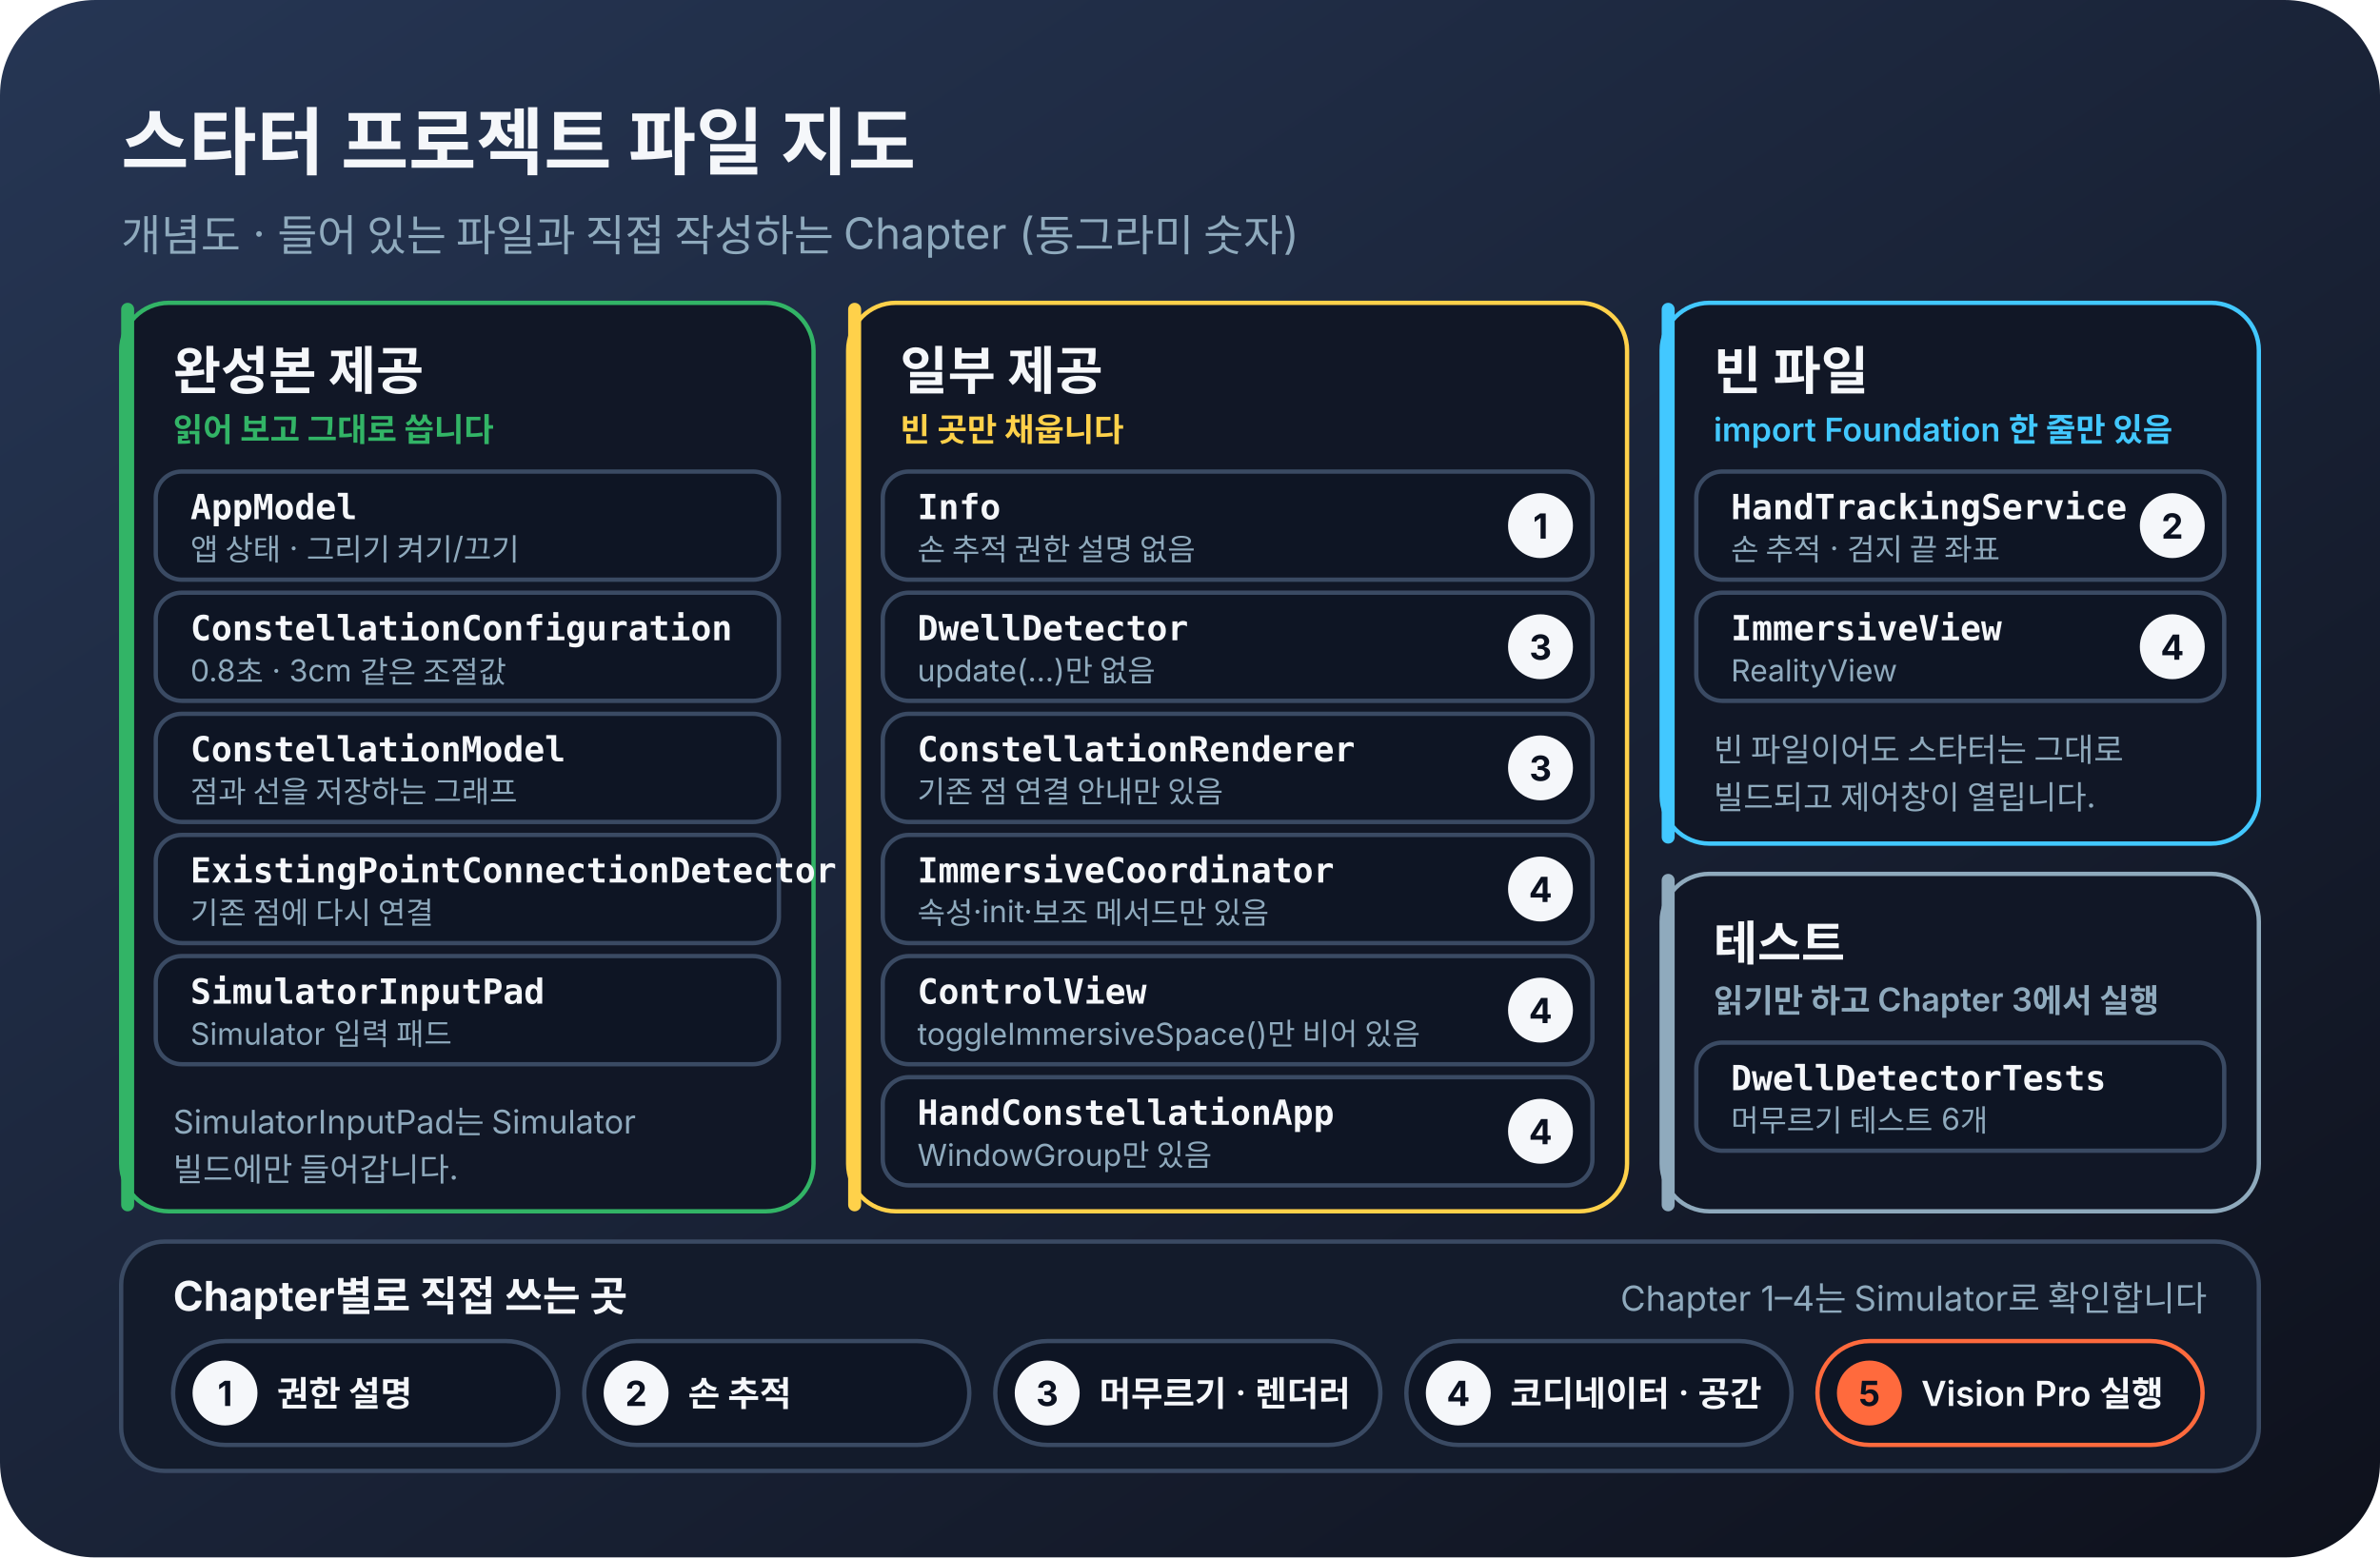
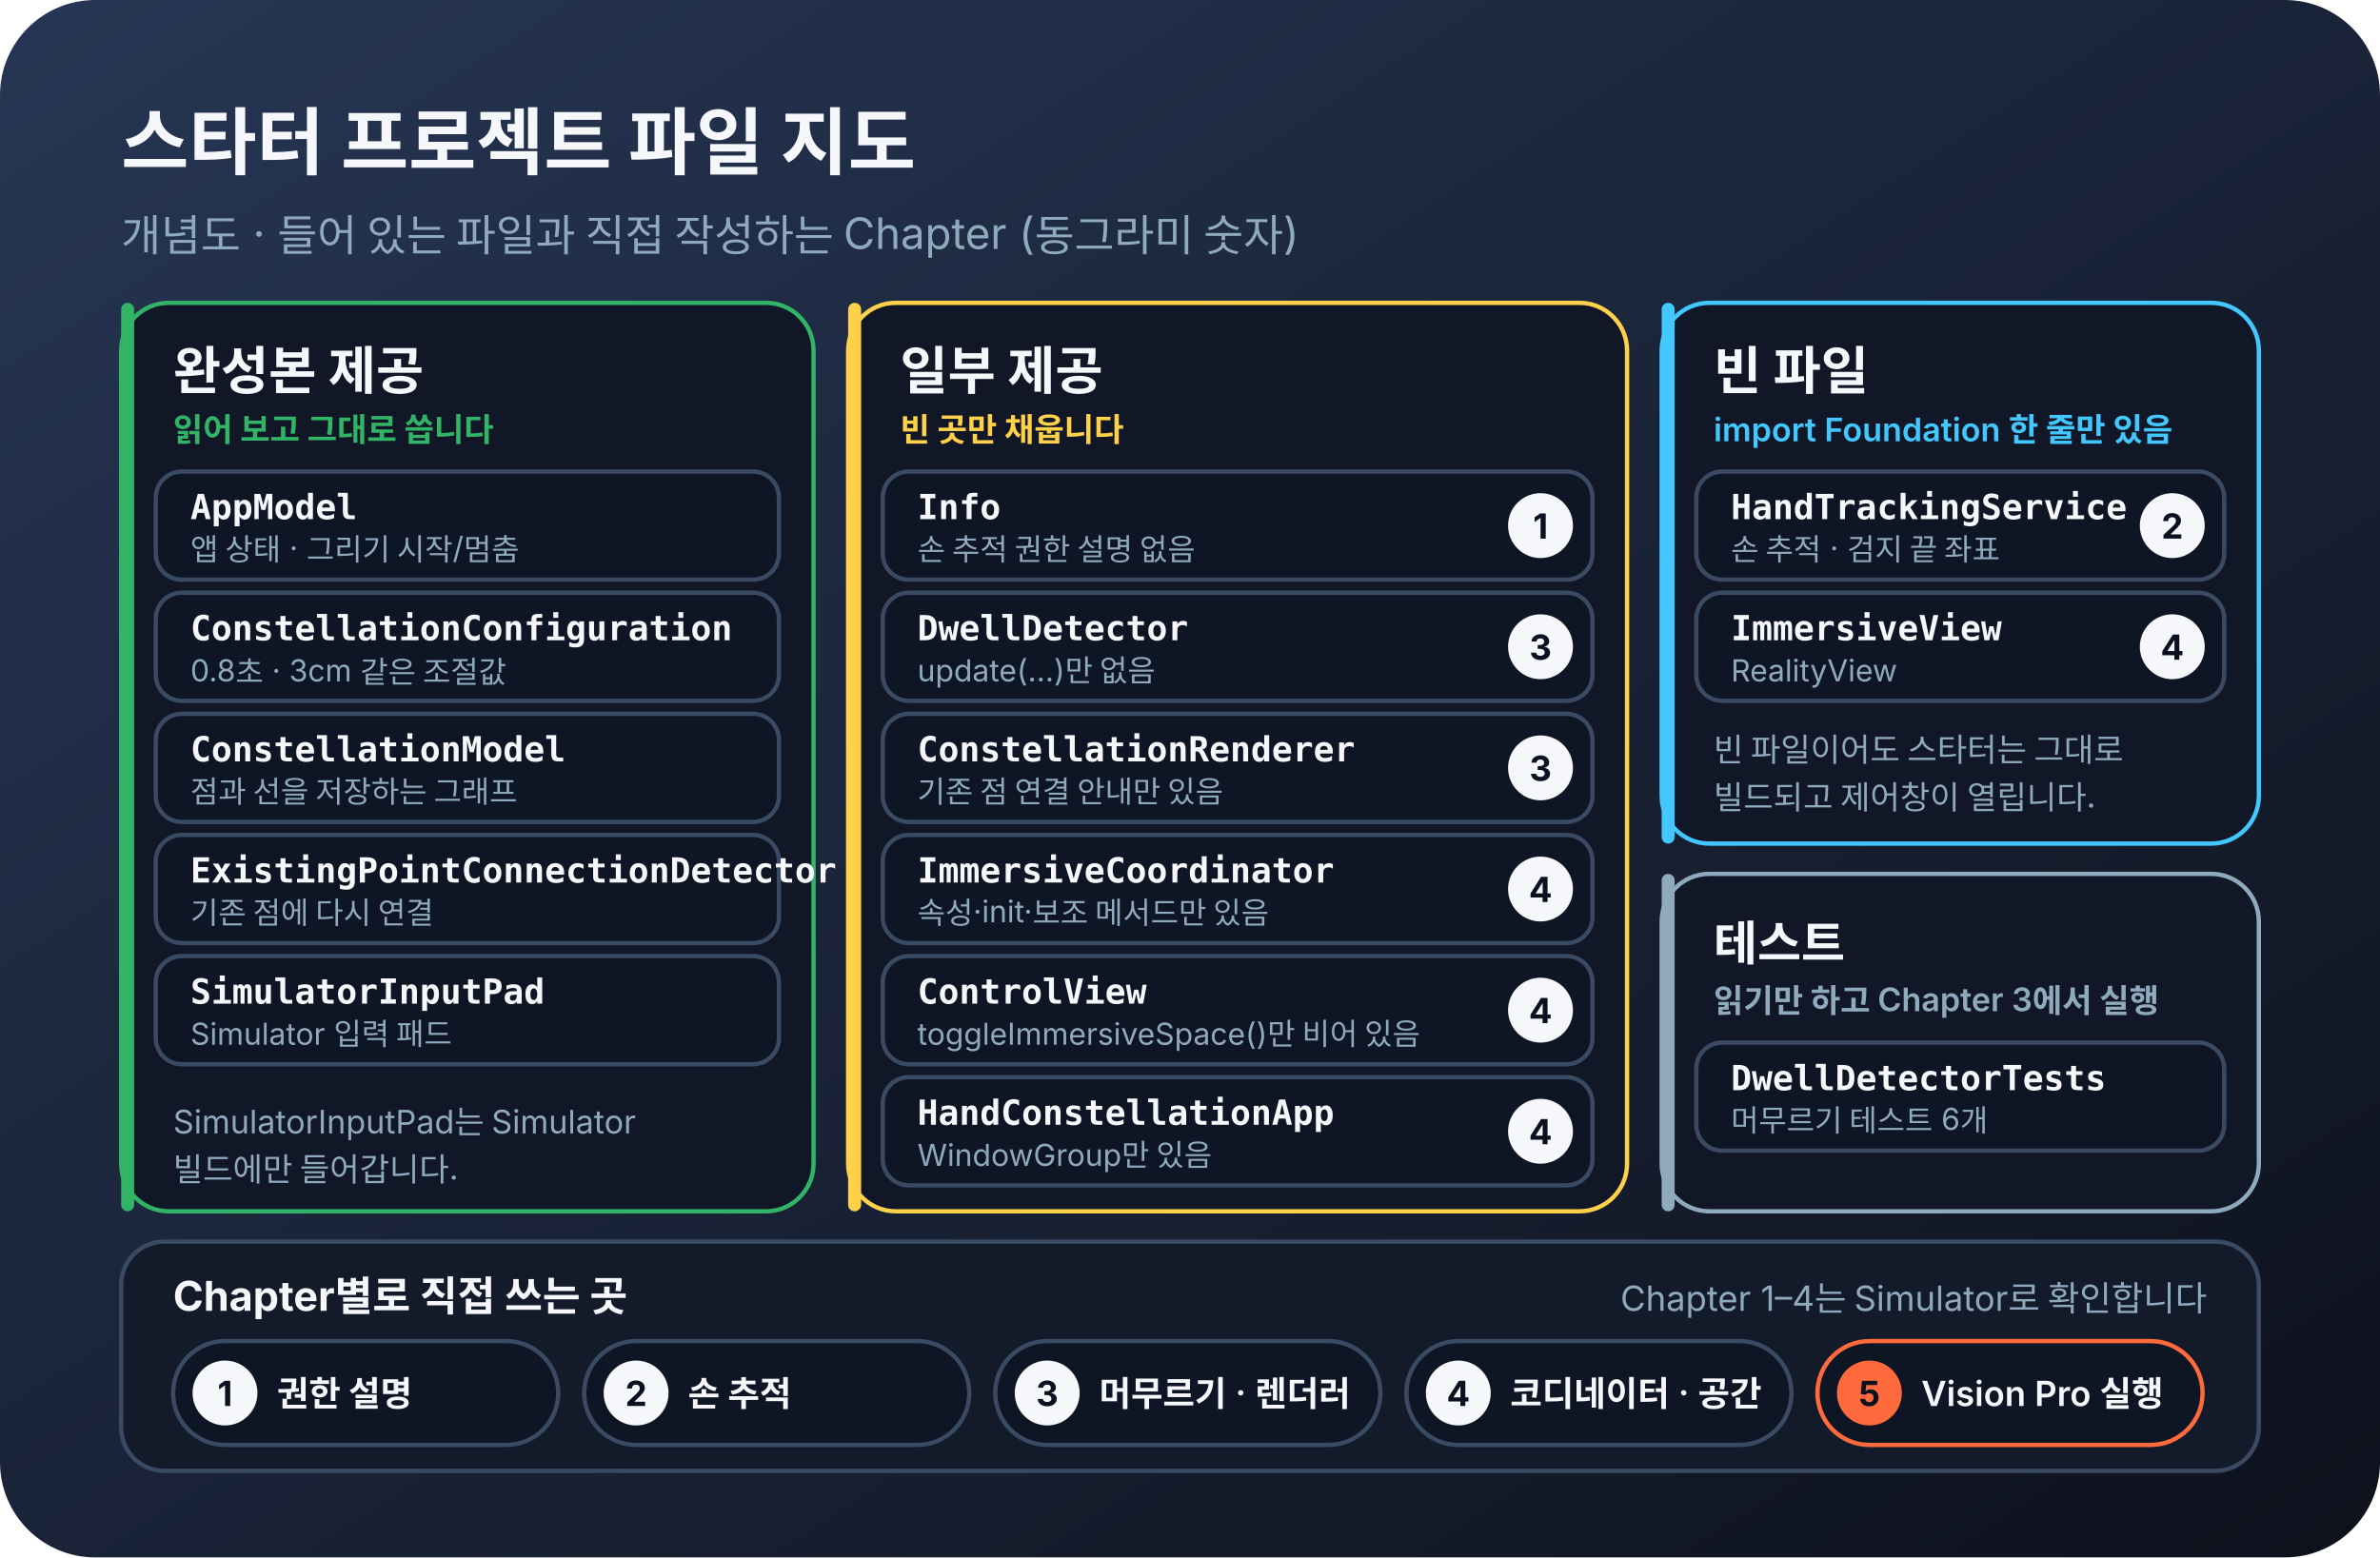
<svg xmlns="http://www.w3.org/2000/svg" width="1100" height="720" viewBox="0 0 1100 720" role="img" aria-labelledby="t d">
  <defs>
    <linearGradient id="bg" x1="0" y1="0" x2="1" y2="1">
      <stop stop-color="#263654" />
      <stop offset="1" stop-color="#0e111c" />
    </linearGradient>
    <linearGradient id="glass" x1="0" y1="0" x2="1" y2="1">
      <stop stop-color="#ffffff" stop-opacity=".22" />
      <stop offset="1" stop-color="#8adfff" stop-opacity=".07" />
    </linearGradient>
    <marker id="head" viewBox="0 0 12 12" refX="9" refY="6" markerWidth="7" markerHeight="7" orient="auto-start-reverse">
      <path d="M1 1 L11 6 L1 11 z" fill="#42c8ff" />
    </marker>
    <marker id="headw" viewBox="0 0 12 12" refX="9" refY="6" markerWidth="7" markerHeight="7" orient="auto-start-reverse">
      <path d="M1 1 L11 6 L1 11 z" fill="#8faabd" />
    </marker>
  </defs>
  <rect x="0" y="0" width="1100" height="720" rx="44" fill="url(#bg)" />
  <text x="56" y="78" fill="#f5f7fa" font-family="-apple-system,'SF Pro Text','Apple SD Gothic Neo',sans-serif" font-size="34" font-weight="700" text-anchor="start">스타터 프로젝트 파일 지도</text>
  <text x="56" y="116" fill="#8faabd" font-family="-apple-system,'SF Pro Text','Apple SD Gothic Neo',sans-serif" font-size="20" font-weight="400" text-anchor="start">개념도 · 들어 있는 파일과 직접 작성하는 Chapter (동그라미 숫자)</text>
  <rect x="56" y="140" width="320" height="420" rx="22" fill="#111726" stroke="#32b466" stroke-width="2" />
  <rect x="56" y="140" width="6" height="420" rx="3" fill="#32b466" />
  <text x="80" y="180" fill="#f5f7fa" font-family="-apple-system,'SF Pro Text','Apple SD Gothic Neo',sans-serif" font-size="24" font-weight="650" text-anchor="start">완성본 제공</text>
  <text x="80" y="204" fill="#32b466" font-family="-apple-system,'SF Pro Text','Apple SD Gothic Neo',sans-serif" font-size="15" font-weight="600" text-anchor="start">읽어 보고 그대로 씁니다</text>
  <rect x="72" y="218" width="288" height="50" rx="12" fill="#0e1524" stroke="#3a4a63" stroke-width="2" />
  <text x="88" y="240" fill="#f5f7fa" font-family="ui-monospace,'SFMono-Regular',Menlo,monospace" font-size="16" font-weight="600" text-anchor="start">AppModel</text>
-   <text x="88" y="259" fill="#8faabd" font-family="-apple-system,'SF Pro Text','Apple SD Gothic Neo',sans-serif" font-size="14" font-weight="400" text-anchor="start">앱 상태 · 그리기 켜기/끄기</text>
+   <text x="88" y="259" fill="#8faabd" font-family="-apple-system,'SF Pro Text','Apple SD Gothic Neo',sans-serif" font-size="14" font-weight="400" text-anchor="start">앱 상태 · 그리기 시작/멈춤</text>
  <rect x="72" y="274" width="288" height="50" rx="12" fill="#0e1524" stroke="#3a4a63" stroke-width="2" />
  <text x="88" y="296" fill="#f5f7fa" font-family="ui-monospace,'SFMono-Regular',Menlo,monospace" font-size="16" font-weight="600" text-anchor="start">ConstellationConfiguration</text>
  <text x="88" y="315" fill="#8faabd" font-family="-apple-system,'SF Pro Text','Apple SD Gothic Neo',sans-serif" font-size="14" font-weight="400" text-anchor="start">0.8초 · 3cm 같은 조절값</text>
  <rect x="72" y="330" width="288" height="50" rx="12" fill="#0e1524" stroke="#3a4a63" stroke-width="2" />
  <text x="88" y="352" fill="#f5f7fa" font-family="ui-monospace,'SFMono-Regular',Menlo,monospace" font-size="16" font-weight="600" text-anchor="start">ConstellationModel</text>
  <text x="88" y="371" fill="#8faabd" font-family="-apple-system,'SF Pro Text','Apple SD Gothic Neo',sans-serif" font-size="14" font-weight="400" text-anchor="start">점과 선을 저장하는 그래프</text>
  <rect x="72" y="386" width="288" height="50" rx="12" fill="#0e1524" stroke="#3a4a63" stroke-width="2" />
  <text x="88" y="408" fill="#f5f7fa" font-family="ui-monospace,'SFMono-Regular',Menlo,monospace" font-size="16" font-weight="600" text-anchor="start">ExistingPointConnectionDetector</text>
  <text x="88" y="427" fill="#8faabd" font-family="-apple-system,'SF Pro Text','Apple SD Gothic Neo',sans-serif" font-size="14" font-weight="400" text-anchor="start">기존 점에 다시 연결</text>
  <rect x="72" y="442" width="288" height="50" rx="12" fill="#0e1524" stroke="#3a4a63" stroke-width="2" />
  <text x="88" y="464" fill="#f5f7fa" font-family="ui-monospace,'SFMono-Regular',Menlo,monospace" font-size="16" font-weight="600" text-anchor="start">SimulatorInputPad</text>
  <text x="88" y="483" fill="#8faabd" font-family="-apple-system,'SF Pro Text','Apple SD Gothic Neo',sans-serif" font-size="14" font-weight="400" text-anchor="start">Simulator 입력 패드</text>
  <text x="80" y="524" fill="#8faabd" font-family="-apple-system,'SF Pro Text','Apple SD Gothic Neo',sans-serif" font-size="15" font-weight="400" text-anchor="start">SimulatorInputPad는 Simulator</text>
  <text x="80" y="546" fill="#8faabd" font-family="-apple-system,'SF Pro Text','Apple SD Gothic Neo',sans-serif" font-size="15" font-weight="400" text-anchor="start">빌드에만 들어갑니다.</text>
  <rect x="392" y="140" width="360" height="420" rx="22" fill="#111726" stroke="#ffd14a" stroke-width="2" />
  <rect x="392" y="140" width="6" height="420" rx="3" fill="#ffd14a" />
  <text x="416" y="180" fill="#f5f7fa" font-family="-apple-system,'SF Pro Text','Apple SD Gothic Neo',sans-serif" font-size="24" font-weight="650" text-anchor="start">일부 제공</text>
  <text x="416" y="204" fill="#ffd14a" font-family="-apple-system,'SF Pro Text','Apple SD Gothic Neo',sans-serif" font-size="15" font-weight="600" text-anchor="start">빈 곳만 채웁니다</text>
  <rect x="408" y="218" width="328" height="50" rx="12" fill="#0e1524" stroke="#3a4a63" stroke-width="2" />
  <text x="424" y="240" fill="#f5f7fa" font-family="ui-monospace,'SFMono-Regular',Menlo,monospace" font-size="16" font-weight="600" text-anchor="start">Info</text>
  <text x="424" y="259" fill="#8faabd" font-family="-apple-system,'SF Pro Text','Apple SD Gothic Neo',sans-serif" font-size="14" font-weight="400" text-anchor="start">손 추적 권한 설명 없음</text>
  <circle cx="712" cy="243" r="15" fill="#f5f7fa" />
  <text x="712" y="249" fill="#0b1120" font-family="-apple-system,'SF Pro Text','Apple SD Gothic Neo',sans-serif" font-size="16" font-weight="700" text-anchor="middle">1</text>
  <rect x="408" y="274" width="328" height="50" rx="12" fill="#0e1524" stroke="#3a4a63" stroke-width="2" />
  <text x="424" y="296" fill="#f5f7fa" font-family="ui-monospace,'SFMono-Regular',Menlo,monospace" font-size="16" font-weight="600" text-anchor="start">DwellDetector</text>
  <text x="424" y="315" fill="#8faabd" font-family="-apple-system,'SF Pro Text','Apple SD Gothic Neo',sans-serif" font-size="14" font-weight="400" text-anchor="start">update(…)만 없음</text>
  <circle cx="712" cy="299" r="15" fill="#f5f7fa" />
  <text x="712" y="305" fill="#0b1120" font-family="-apple-system,'SF Pro Text','Apple SD Gothic Neo',sans-serif" font-size="16" font-weight="700" text-anchor="middle">3</text>
  <rect x="408" y="330" width="328" height="50" rx="12" fill="#0e1524" stroke="#3a4a63" stroke-width="2" />
  <text x="424" y="352" fill="#f5f7fa" font-family="ui-monospace,'SFMono-Regular',Menlo,monospace" font-size="16" font-weight="600" text-anchor="start">ConstellationRenderer</text>
  <text x="424" y="371" fill="#8faabd" font-family="-apple-system,'SF Pro Text','Apple SD Gothic Neo',sans-serif" font-size="14" font-weight="400" text-anchor="start">기존 점 연결 안내만 있음</text>
  <circle cx="712" cy="355" r="15" fill="#f5f7fa" />
  <text x="712" y="361" fill="#0b1120" font-family="-apple-system,'SF Pro Text','Apple SD Gothic Neo',sans-serif" font-size="16" font-weight="700" text-anchor="middle">3</text>
  <rect x="408" y="386" width="328" height="50" rx="12" fill="#0e1524" stroke="#3a4a63" stroke-width="2" />
  <text x="424" y="408" fill="#f5f7fa" font-family="ui-monospace,'SFMono-Regular',Menlo,monospace" font-size="16" font-weight="600" text-anchor="start">ImmersiveCoordinator</text>
  <text x="424" y="427" fill="#8faabd" font-family="-apple-system,'SF Pro Text','Apple SD Gothic Neo',sans-serif" font-size="14" font-weight="400" text-anchor="start">속성·init·보조 메서드만 있음</text>
  <circle cx="712" cy="411" r="15" fill="#f5f7fa" />
  <text x="712" y="417" fill="#0b1120" font-family="-apple-system,'SF Pro Text','Apple SD Gothic Neo',sans-serif" font-size="16" font-weight="700" text-anchor="middle">4</text>
  <rect x="408" y="442" width="328" height="50" rx="12" fill="#0e1524" stroke="#3a4a63" stroke-width="2" />
  <text x="424" y="464" fill="#f5f7fa" font-family="ui-monospace,'SFMono-Regular',Menlo,monospace" font-size="16" font-weight="600" text-anchor="start">ControlView</text>
  <text x="424" y="483" fill="#8faabd" font-family="-apple-system,'SF Pro Text','Apple SD Gothic Neo',sans-serif" font-size="14" font-weight="400" text-anchor="start">toggleImmersiveSpace()만 비어 있음</text>
  <circle cx="712" cy="467" r="15" fill="#f5f7fa" />
  <text x="712" y="473" fill="#0b1120" font-family="-apple-system,'SF Pro Text','Apple SD Gothic Neo',sans-serif" font-size="16" font-weight="700" text-anchor="middle">4</text>
  <rect x="408" y="498" width="328" height="50" rx="12" fill="#0e1524" stroke="#3a4a63" stroke-width="2" />
  <text x="424" y="520" fill="#f5f7fa" font-family="ui-monospace,'SFMono-Regular',Menlo,monospace" font-size="16" font-weight="600" text-anchor="start">HandConstellationApp</text>
  <text x="424" y="539" fill="#8faabd" font-family="-apple-system,'SF Pro Text','Apple SD Gothic Neo',sans-serif" font-size="14" font-weight="400" text-anchor="start">WindowGroup만 있음</text>
  <circle cx="712" cy="523" r="15" fill="#f5f7fa" />
  <text x="712" y="529" fill="#0b1120" font-family="-apple-system,'SF Pro Text','Apple SD Gothic Neo',sans-serif" font-size="16" font-weight="700" text-anchor="middle">4</text>
  <rect x="768" y="140" width="276" height="250" rx="22" fill="#111726" stroke="#42c8ff" stroke-width="2" />
  <rect x="768" y="140" width="6" height="250" rx="3" fill="#42c8ff" />
  <text x="792" y="180" fill="#f5f7fa" font-family="-apple-system,'SF Pro Text','Apple SD Gothic Neo',sans-serif" font-size="24" font-weight="650" text-anchor="start">빈 파일</text>
  <text x="792" y="204" fill="#42c8ff" font-family="-apple-system,'SF Pro Text','Apple SD Gothic Neo',sans-serif" font-size="15" font-weight="600" text-anchor="start">import Foundation 한 줄만 있음</text>
  <rect x="784" y="218" width="244" height="50" rx="12" fill="#0e1524" stroke="#3a4a63" stroke-width="2" />
  <text x="800" y="240" fill="#f5f7fa" font-family="ui-monospace,'SFMono-Regular',Menlo,monospace" font-size="16" font-weight="600" text-anchor="start">HandTrackingService</text>
  <text x="800" y="259" fill="#8faabd" font-family="-apple-system,'SF Pro Text','Apple SD Gothic Neo',sans-serif" font-size="14" font-weight="400" text-anchor="start">손 추적 · 검지 끝 좌표</text>
  <circle cx="1004" cy="243" r="15" fill="#f5f7fa" />
  <text x="1004" y="249" fill="#0b1120" font-family="-apple-system,'SF Pro Text','Apple SD Gothic Neo',sans-serif" font-size="16" font-weight="700" text-anchor="middle">2</text>
  <rect x="784" y="274" width="244" height="50" rx="12" fill="#0e1524" stroke="#3a4a63" stroke-width="2" />
  <text x="800" y="296" fill="#f5f7fa" font-family="ui-monospace,'SFMono-Regular',Menlo,monospace" font-size="16" font-weight="600" text-anchor="start">ImmersiveView</text>
  <text x="800" y="315" fill="#8faabd" font-family="-apple-system,'SF Pro Text','Apple SD Gothic Neo',sans-serif" font-size="14" font-weight="400" text-anchor="start">RealityView</text>
  <circle cx="1004" cy="299" r="15" fill="#f5f7fa" />
  <text x="1004" y="305" fill="#0b1120" font-family="-apple-system,'SF Pro Text','Apple SD Gothic Neo',sans-serif" font-size="16" font-weight="700" text-anchor="middle">4</text>
  <text x="792" y="352" fill="#8faabd" font-family="-apple-system,'SF Pro Text','Apple SD Gothic Neo',sans-serif" font-size="15" font-weight="400" text-anchor="start">빈 파일이어도 스타터는 그대로</text>
  <text x="792" y="374" fill="#8faabd" font-family="-apple-system,'SF Pro Text','Apple SD Gothic Neo',sans-serif" font-size="15" font-weight="400" text-anchor="start">빌드되고 제어창이 열립니다.</text>
  <rect x="768" y="404" width="276" height="156" rx="22" fill="#111726" stroke="#8faabd" stroke-width="2" />
  <rect x="768" y="404" width="6" height="156" rx="3" fill="#8faabd" />
  <text x="792" y="444" fill="#f5f7fa" font-family="-apple-system,'SF Pro Text','Apple SD Gothic Neo',sans-serif" font-size="22" font-weight="650" text-anchor="start">테스트</text>
  <text x="792" y="468" fill="#8faabd" font-family="-apple-system,'SF Pro Text','Apple SD Gothic Neo',sans-serif" font-size="15" font-weight="600" text-anchor="start">읽기만 하고 Chapter 3에서 실행</text>
  <rect x="784" y="482" width="244" height="50" rx="12" fill="#0e1524" stroke="#3a4a63" stroke-width="2" />
  <text x="800" y="504" fill="#f5f7fa" font-family="ui-monospace,'SFMono-Regular',Menlo,monospace" font-size="16" font-weight="600" text-anchor="start">DwellDetectorTests</text>
  <text x="800" y="523" fill="#8faabd" font-family="-apple-system,'SF Pro Text','Apple SD Gothic Neo',sans-serif" font-size="14" font-weight="400" text-anchor="start">머무르기 테스트 6개</text>
  <rect x="56" y="574" width="988" height="106" rx="20" fill="#131b2b" stroke="#3a4a63" stroke-width="2" />
  <text x="80" y="606" fill="#f5f7fa" font-family="-apple-system,'SF Pro Text','Apple SD Gothic Neo',sans-serif" font-size="19" font-weight="650" text-anchor="start">Chapter별로 직접 쓰는 곳</text>
  <text x="1020" y="606" fill="#8faabd" font-family="-apple-system,'SF Pro Text','Apple SD Gothic Neo',sans-serif" font-size="16" font-weight="400" text-anchor="end">Chapter 1–4는 Simulator로 확인합니다</text>
  <rect x="80" y="620" width="178" height="48" rx="24" fill="#0e1524" stroke="#3a4a63" stroke-width="2" />
  <circle cx="104" cy="644" r="15" fill="#f5f7fa" />
  <text x="104" y="650" fill="#0b1120" font-family="-apple-system,'SF Pro Text','Apple SD Gothic Neo',sans-serif" font-size="16" font-weight="700" text-anchor="middle">1</text>
  <text x="128" y="650" fill="#f5f7fa" font-family="-apple-system,'SF Pro Text','Apple SD Gothic Neo',sans-serif" font-size="16" font-weight="600" text-anchor="start">권한 설명</text>
  <rect x="270" y="620" width="178" height="48" rx="24" fill="#0e1524" stroke="#3a4a63" stroke-width="2" />
  <circle cx="294" cy="644" r="15" fill="#f5f7fa" />
  <text x="294" y="650" fill="#0b1120" font-family="-apple-system,'SF Pro Text','Apple SD Gothic Neo',sans-serif" font-size="16" font-weight="700" text-anchor="middle">2</text>
  <text x="318" y="650" fill="#f5f7fa" font-family="-apple-system,'SF Pro Text','Apple SD Gothic Neo',sans-serif" font-size="16" font-weight="600" text-anchor="start">손 추적</text>
  <rect x="460" y="620" width="178" height="48" rx="24" fill="#0e1524" stroke="#3a4a63" stroke-width="2" />
  <circle cx="484" cy="644" r="15" fill="#f5f7fa" />
  <text x="484" y="650" fill="#0b1120" font-family="-apple-system,'SF Pro Text','Apple SD Gothic Neo',sans-serif" font-size="16" font-weight="700" text-anchor="middle">3</text>
  <text x="508" y="650" fill="#f5f7fa" font-family="-apple-system,'SF Pro Text','Apple SD Gothic Neo',sans-serif" font-size="16" font-weight="600" text-anchor="start">머무르기 · 렌더러</text>
  <rect x="650" y="620" width="178" height="48" rx="24" fill="#0e1524" stroke="#3a4a63" stroke-width="2" />
  <circle cx="674" cy="644" r="15" fill="#f5f7fa" />
  <text x="674" y="650" fill="#0b1120" font-family="-apple-system,'SF Pro Text','Apple SD Gothic Neo',sans-serif" font-size="16" font-weight="700" text-anchor="middle">4</text>
  <text x="698" y="650" fill="#f5f7fa" font-family="-apple-system,'SF Pro Text','Apple SD Gothic Neo',sans-serif" font-size="16" font-weight="600" text-anchor="start">코디네이터 · 공간</text>
  <rect x="840" y="620" width="178" height="48" rx="24" fill="#0e1524" stroke="#ff6a3d" stroke-width="2" />
  <circle cx="864" cy="644" r="15" fill="#ff6a3d" />
  <text x="864" y="650" fill="#0b1120" font-family="-apple-system,'SF Pro Text','Apple SD Gothic Neo',sans-serif" font-size="16" font-weight="700" text-anchor="middle">5</text>
  <text x="888" y="650" fill="#f5f7fa" font-family="-apple-system,'SF Pro Text','Apple SD Gothic Neo',sans-serif" font-size="16" font-weight="600" text-anchor="start">Vision Pro 실행</text>
</svg>
